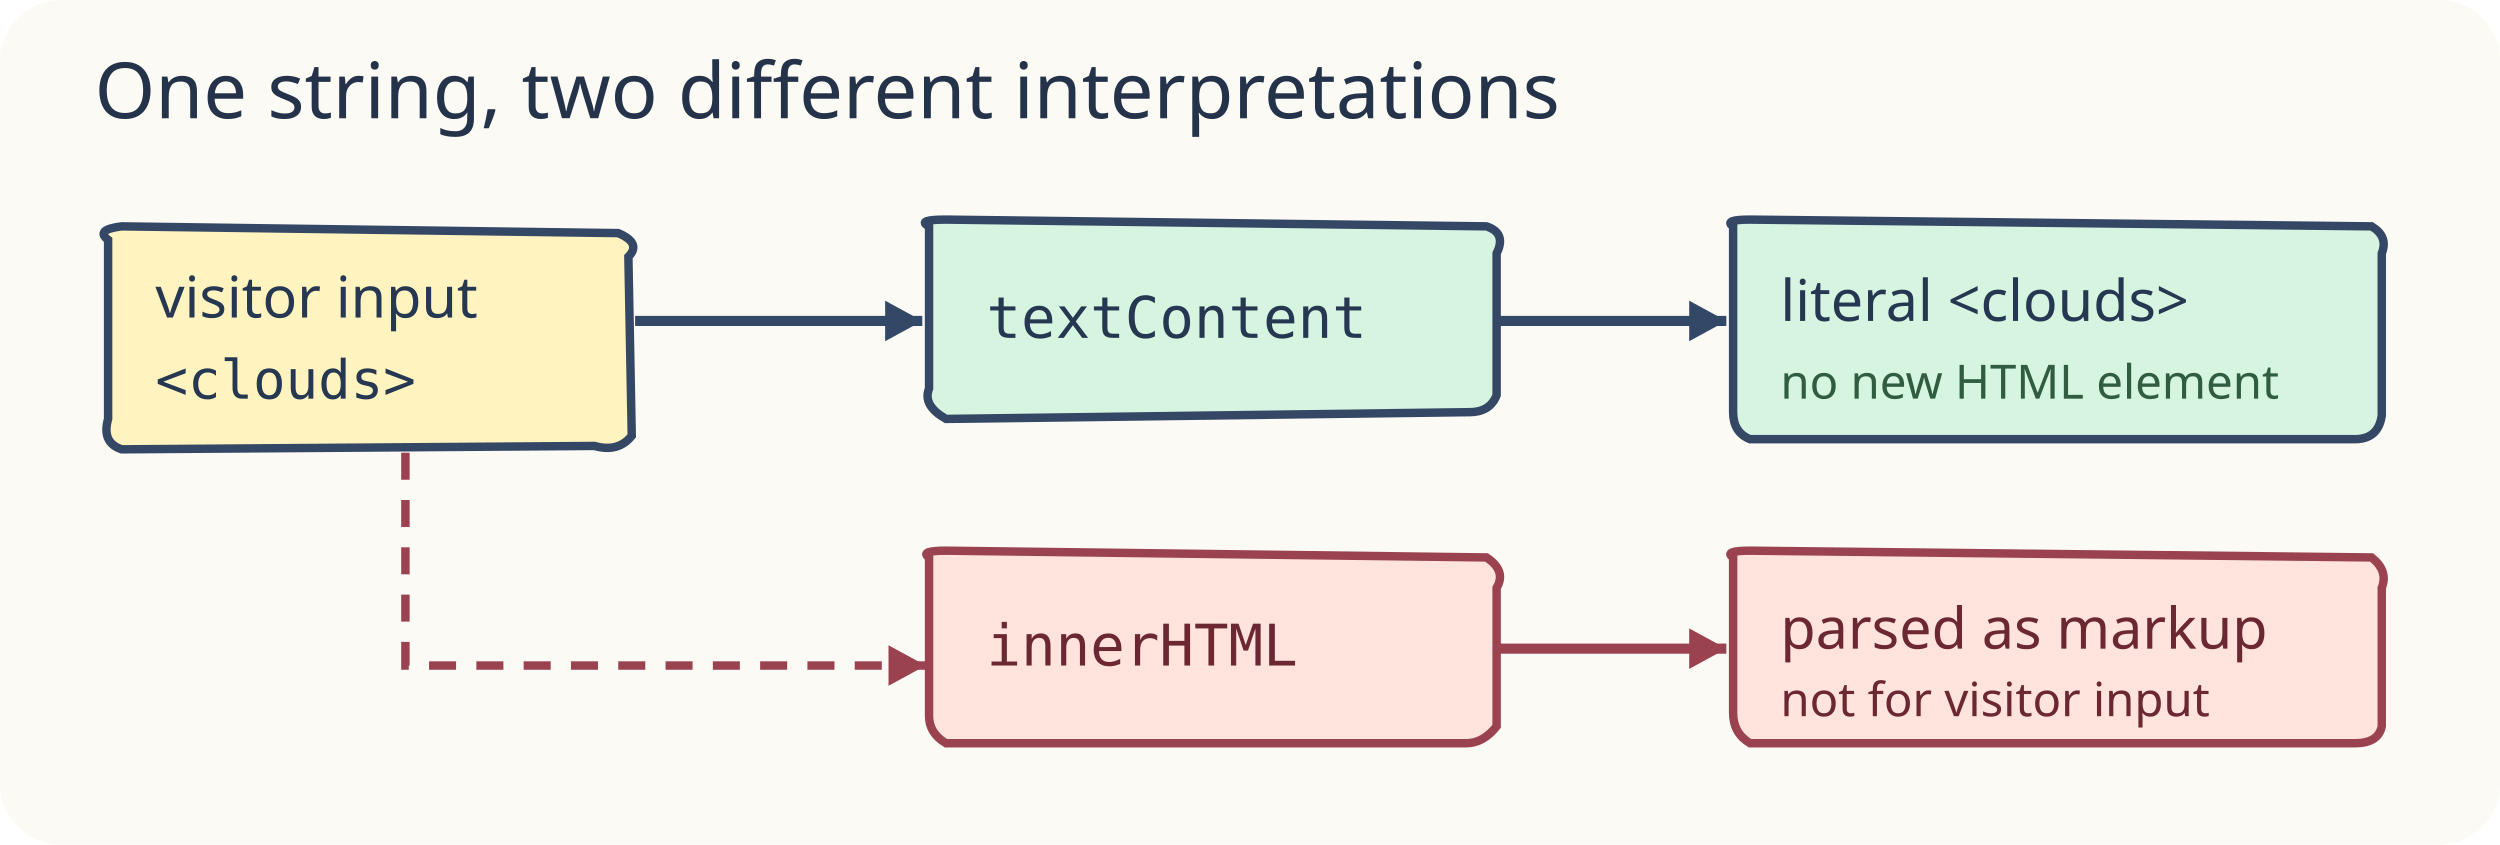
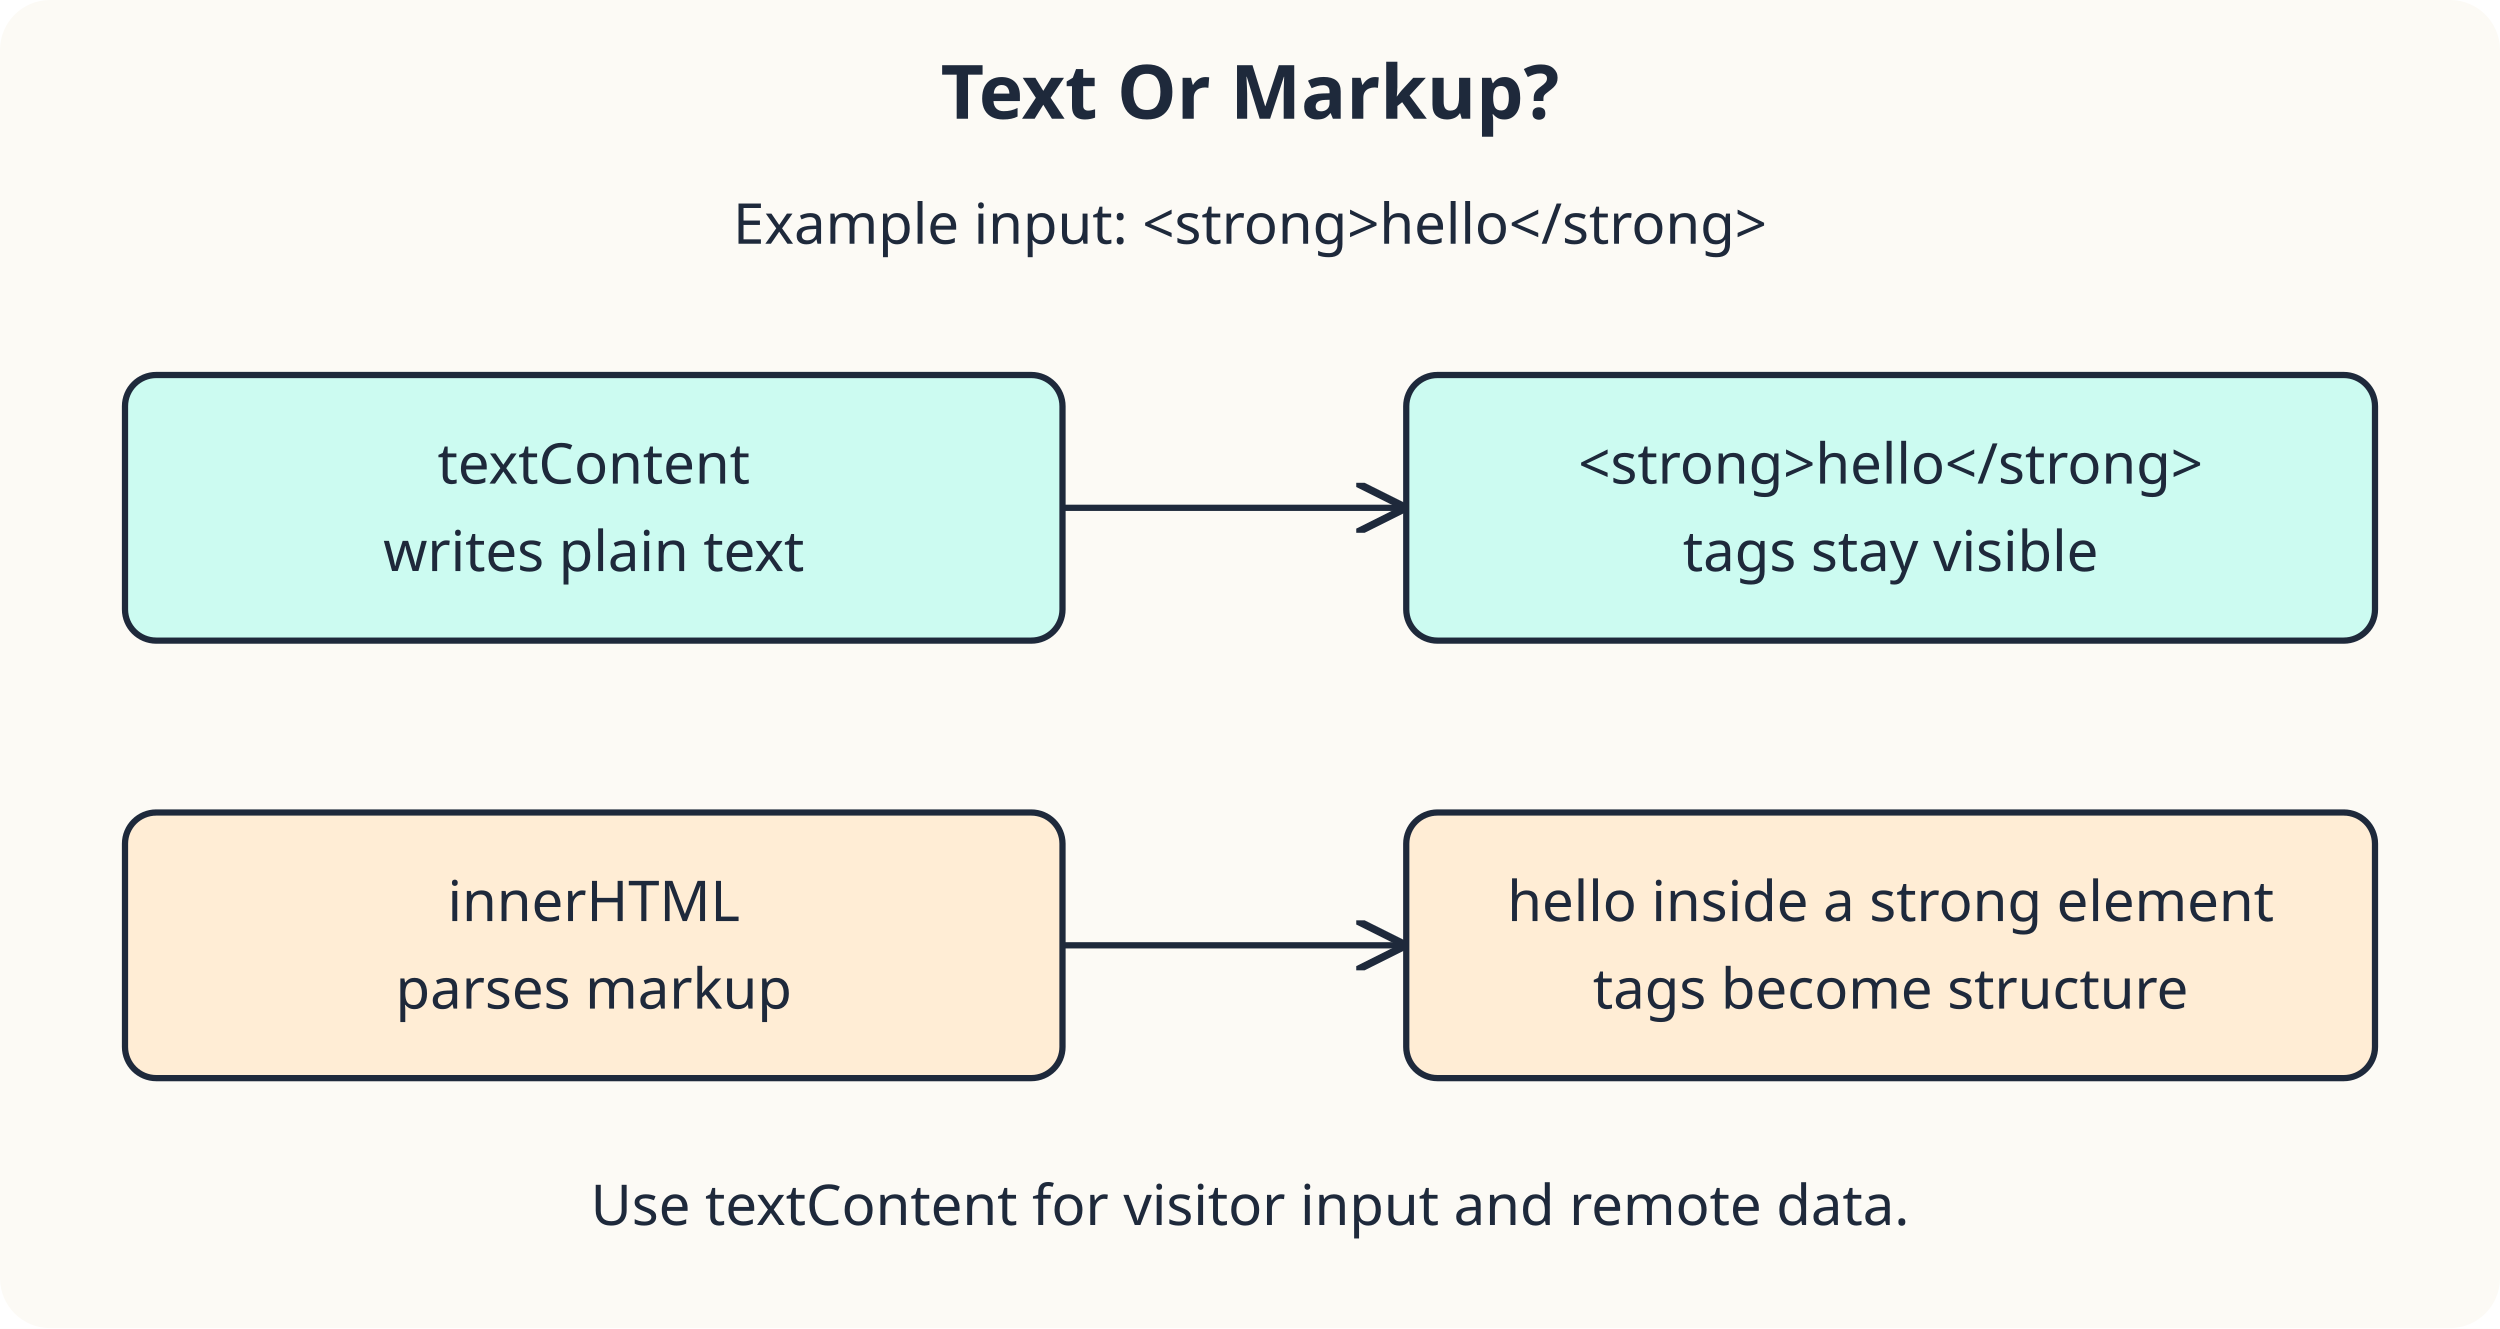
- <svg xmlns="http://www.w3.org/2000/svg" width="740" height="250" viewBox="0 0 740 250" role="img" aria-labelledby="title desc">
-   <rect width="740" height="250" rx="18" fill="#fcfaf4" />
-   <text x="28" y="35" fill="#25334a" font-size="23" font-family="system-ui">One string, two different interpretations</text>
-   <path d="M32 71 Q28 68 36 67 L183 69 Q190 72 186 76 L187 129 Q183 134 176 132 L36 133 Q30 131 32 124 Z" fill="#fff3bf" stroke="#344765" stroke-width="2.5" />
-   <text x="46" y="94" fill="#263751" font-size="17" font-family="system-ui">visitor input</text>
-   <text x="46" y="118" fill="#263751" font-size="16" font-family="monospace">&lt;clouds&gt;</text>
-   <path d="M188 95 L273 95" stroke="#324866" stroke-width="3" fill="none" />
-   <path d="M273 95 L262 89 L262 101 Z" fill="#324866" />
-   <path d="M275 67 Q271 65 280 65 L440 67 Q446 69 443 75 L443 117 Q441 122 435 122 L280 124 Q273 120 275 115 Z" fill="#d5f5e1" stroke="#344765" stroke-width="2.5" />
-   <text x="292" y="100" fill="#263751" font-size="17" font-family="monospace">textContent</text>
-   <path d="M444 95 L511 95" stroke="#324866" stroke-width="3" fill="none" />
-   <path d="M511 95 L500 89 L500 101 Z" fill="#324866" />
-   <path d="M513 67 Q510 65 518 65 L702 67 Q707 70 705 75 L705 123 Q704 130 697 130 L518 130 Q513 128 513 122 Z" fill="#d5f5e1" stroke="#344765" stroke-width="2.5" />
-   <text x="527" y="95" fill="#263751" font-size="17" font-family="system-ui">literal &lt;clouds&gt;</text>
-   <text x="527" y="118" fill="#305c42" font-size="14" font-family="system-ui">no new HTML element</text>
-   <path d="M120 134 L120 197 L274 197" stroke="#9a4250" stroke-width="2.5" stroke-dasharray="8 6" fill="none" />
-   <path d="M274 197 L263 191 L263 203 Z" fill="#9a4250" />
-   <path d="M275 165 Q272 163 280 163 L440 165 Q446 169 443 174 L443 215 Q439 220 434 220 L280 220 Q275 217 275 212 Z" fill="#ffe3dc" stroke="#9a4250" stroke-width="2.5" />
-   <text x="292" y="197" fill="#6b2833" font-size="17" font-family="monospace">innerHTML</text>
-   <path d="M444 192 L511 192" stroke="#9a4250" stroke-width="3" fill="none" />
-   <path d="M511 192 L500 186 L500 198 Z" fill="#9a4250" />
-   <path d="M513 165 Q510 163 518 163 L702 165 Q707 169 705 174 L705 215 Q704 220 697 220 L518 220 Q513 217 513 211 Z" fill="#ffe3dc" stroke="#9a4250" stroke-width="2.5" />
-   <text x="527" y="192" fill="#6b2833" font-size="17" font-family="system-ui">parsed as markup</text>
-   <text x="527" y="212" fill="#6b2833" font-size="14" font-family="system-ui">not for visitor input</text>
+ <svg xmlns="http://www.w3.org/2000/svg" width="800" height="425" viewBox="0 0 800 425" role="img" aria-labelledby="title desc">
+   <defs>
+     <marker id="arrow" viewBox="0 0 10 10" refX="10" refY="5" markerWidth="8" markerHeight="8" orient="auto-start-reverse">
+       <path d="M0 0 L10 5 L0 10" fill="none" stroke="#1e293b" stroke-width="1.5" />
+     </marker>
+   </defs>
+   <rect width="800" height="425" rx="16" fill="#fcfaf5" />
+   <g font-family="system-ui, sans-serif" fill="#1e293b" text-anchor="middle">
+     <text x="400.0" y="38" font-size="24" font-weight="700">Text Or Markup?</text>
+     <text x="400" y="78" font-size="18">Example input: &lt;strong&gt;hello&lt;/strong&gt;</text>
+     <rect x="40" y="120" width="300" height="85" rx="10" fill="#ccfbf1" stroke="#1e293b" stroke-width="2" />
+     <text x="190.0" y="148.5" dominant-baseline="middle" font-size="18">textContent</text>
+     <text x="190.0" y="176.5" dominant-baseline="middle" font-size="18">writes plain text</text>
+     <path d="M340 162.5 L450 162.5" fill="none" stroke="#1e293b" stroke-width="2" marker-end="url(#arrow)" />
+     <rect x="450" y="120" width="310" height="85" rx="10" fill="#ccfbf1" stroke="#1e293b" stroke-width="2" />
+     <text x="605.0" y="148.5" dominant-baseline="middle" font-size="18">&lt;strong&gt;hello&lt;/strong&gt;</text>
+     <text x="605.0" y="176.5" dominant-baseline="middle" font-size="18">tags stay visible</text>
+     <rect x="40" y="260" width="300" height="85" rx="10" fill="#ffedd5" stroke="#1e293b" stroke-width="2" />
+     <text x="190.0" y="288.5" dominant-baseline="middle" font-size="18">innerHTML</text>
+     <text x="190.0" y="316.5" dominant-baseline="middle" font-size="18">parses markup</text>
+     <path d="M340 302.5 L450 302.5" fill="none" stroke="#1e293b" stroke-width="2" marker-end="url(#arrow)" />
+     <rect x="450" y="260" width="310" height="85" rx="10" fill="#ffedd5" stroke="#1e293b" stroke-width="2" />
+     <text x="605.0" y="288.5" dominant-baseline="middle" font-size="18">hello inside a strong element</text>
+     <text x="605.0" y="316.5" dominant-baseline="middle" font-size="18">tags become structure</text>
+     <text x="400" y="392" font-size="18">Use textContent for visitor input and remote data.</text>
+   </g>
</svg>
